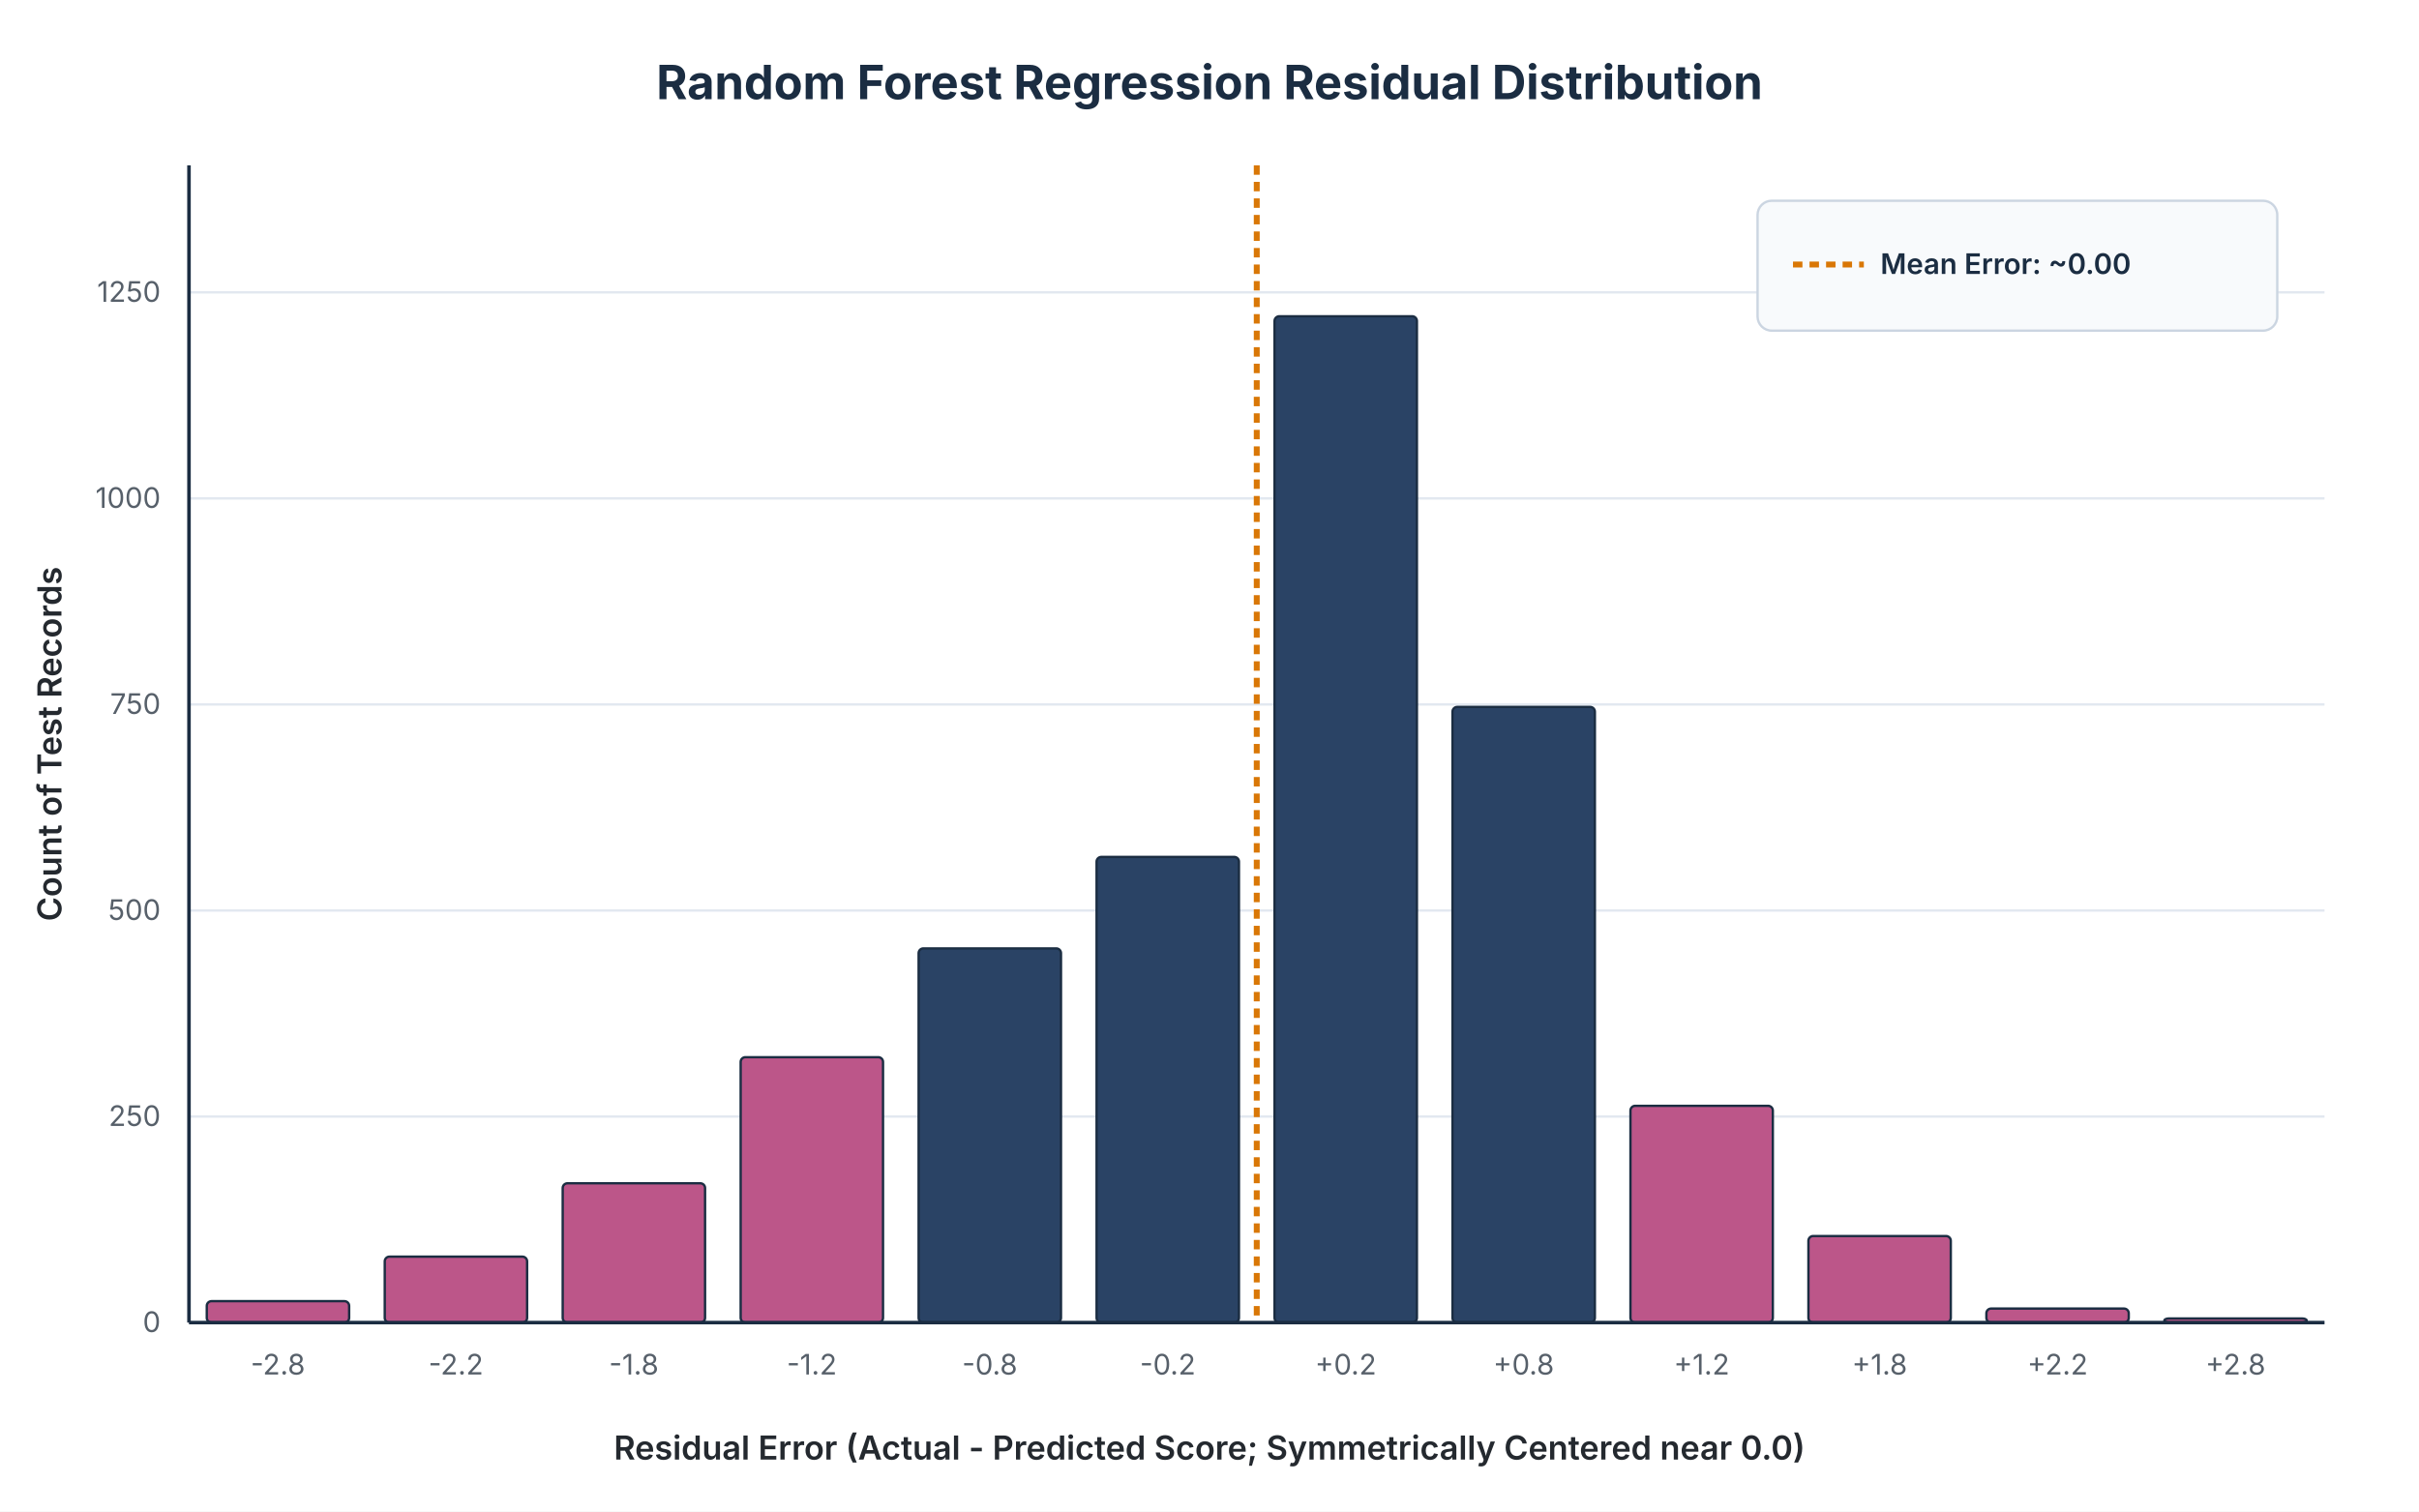
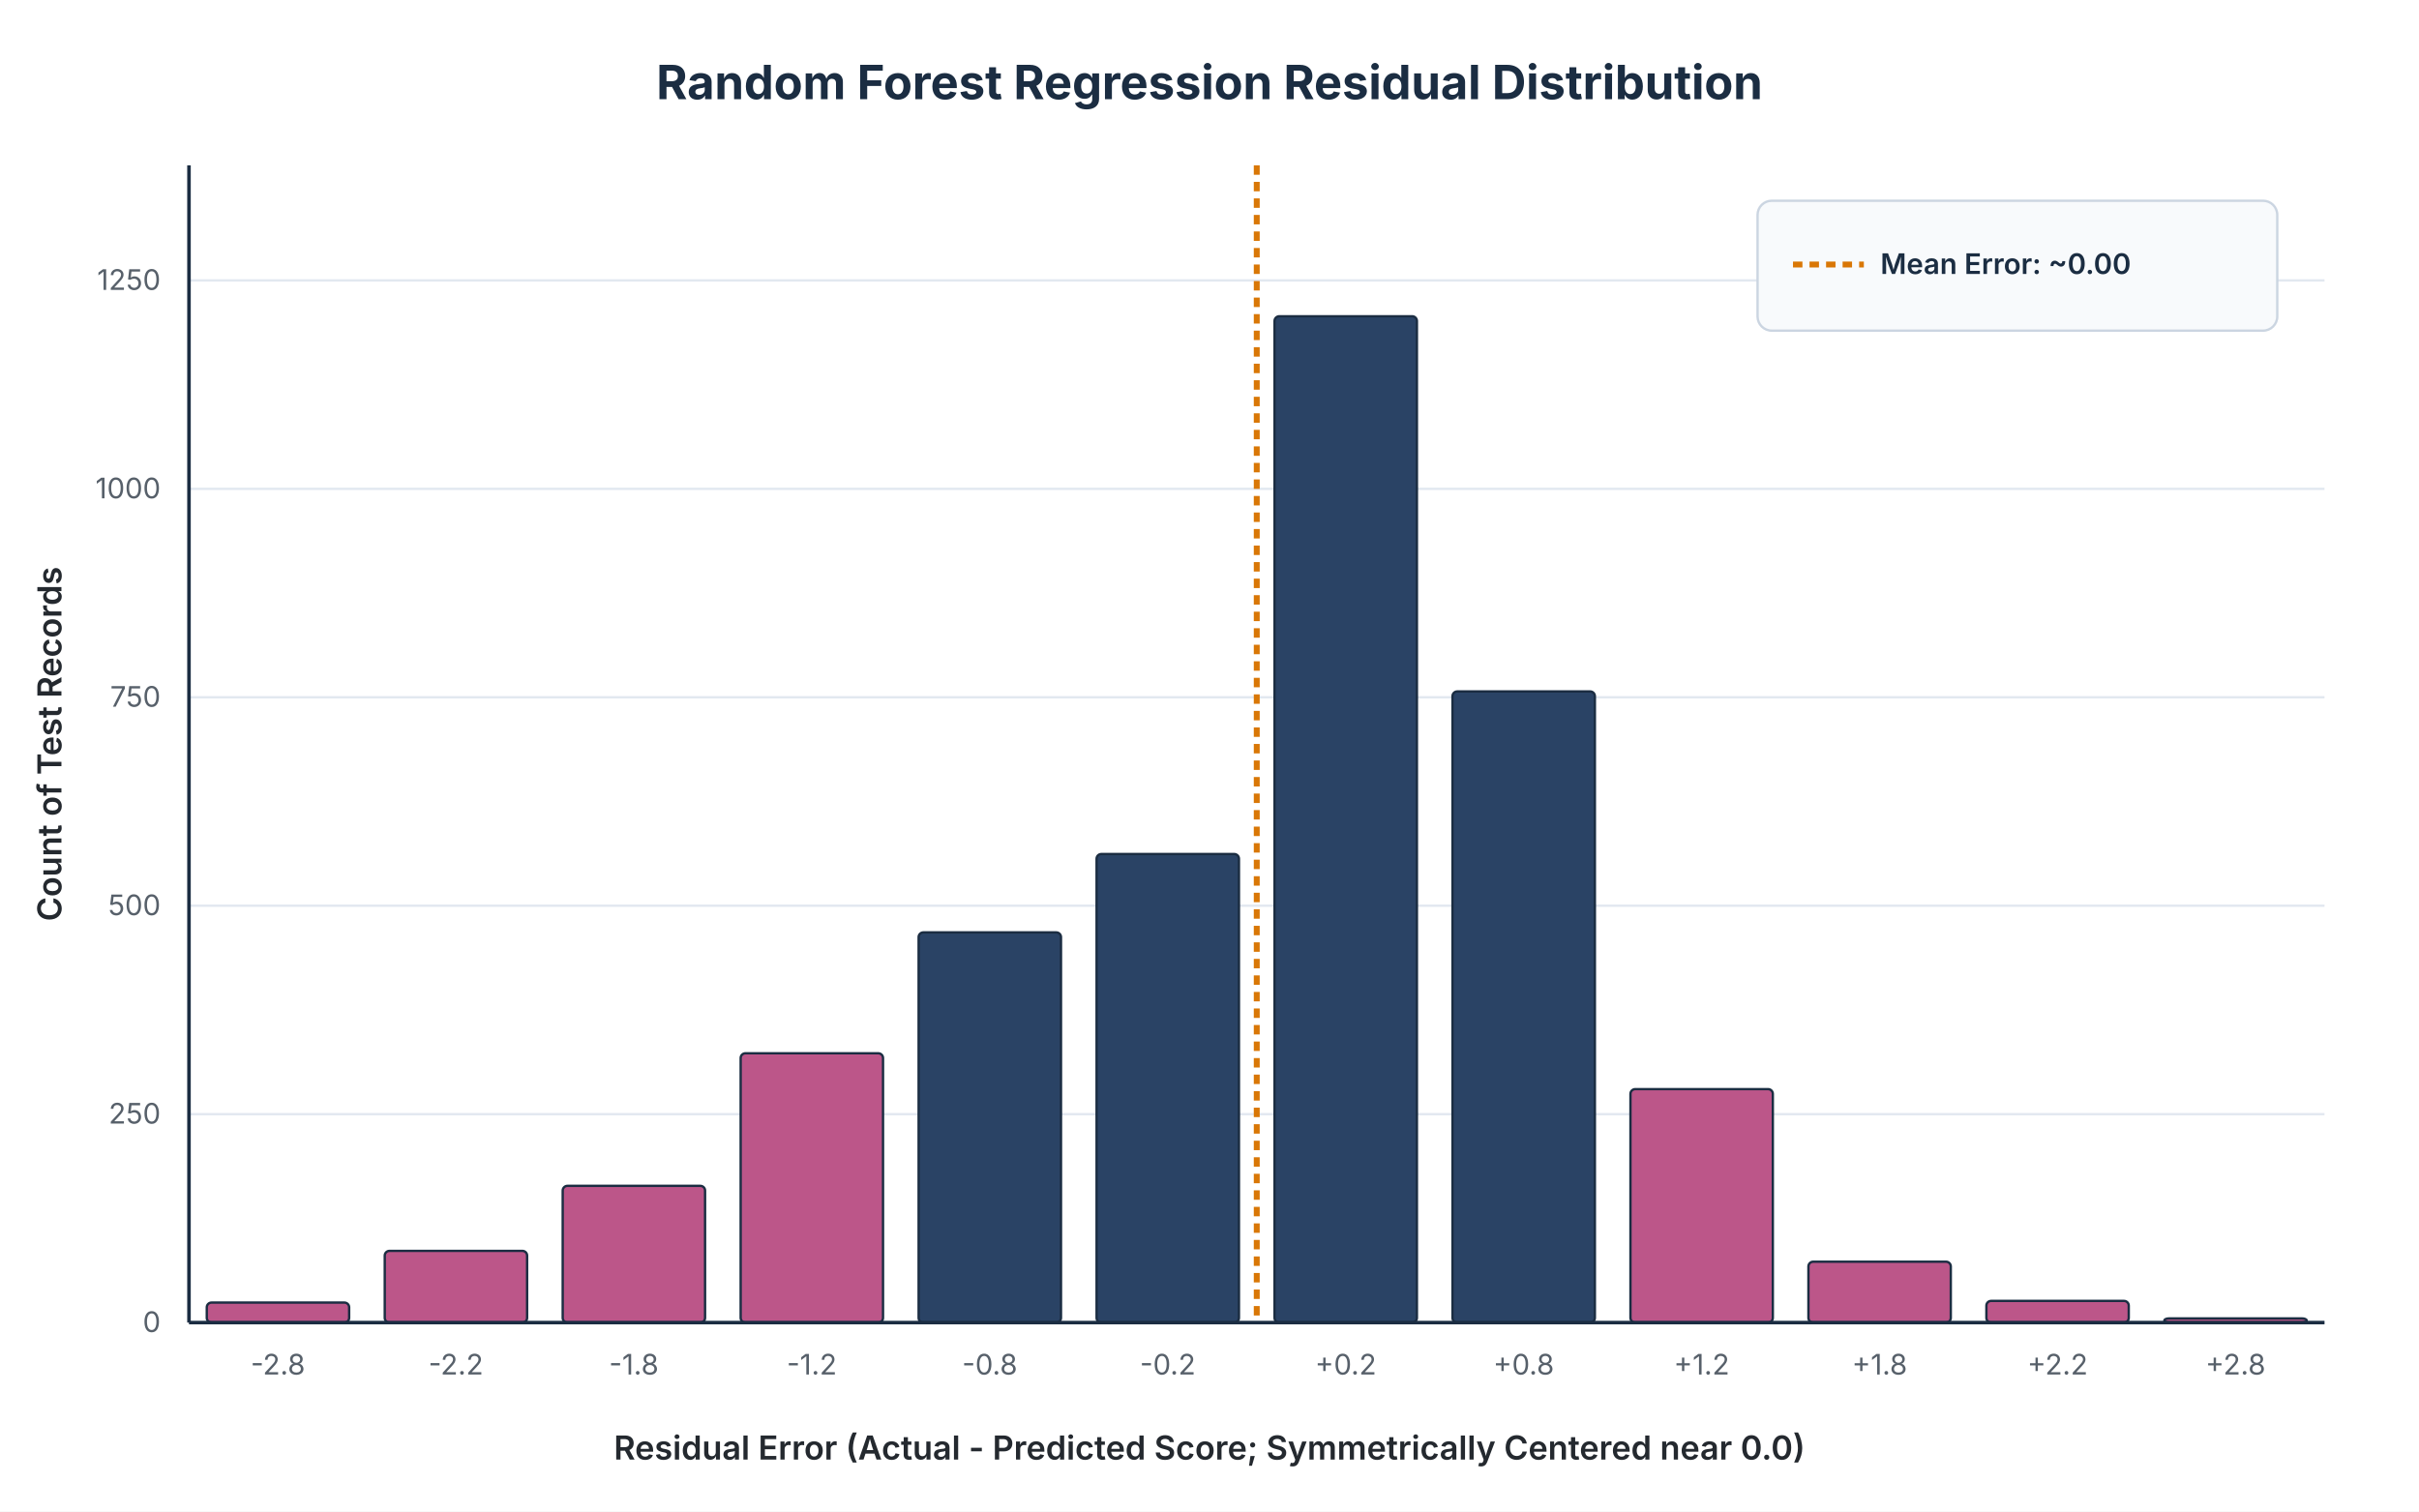
<svg xmlns="http://www.w3.org/2000/svg" width="1024" height="640" viewBox="0 0 1024 640">
  <rect width="1024" height="640" fill="#ffffff" />
  <text x="512.0" y="42" font-family="-apple-system, sans-serif" font-size="20" font-weight="700" text-anchor="middle" fill="#1b2d42">Random Forest Regression Residual Distribution</text>
  <line x1="80" y1="560.0" x2="984" y2="560.0" stroke="#e2e8f0" stroke-width="1" />
  <text x="68" y="564.0" font-family="-apple-system, sans-serif" font-size="12" text-anchor="end" fill="#57606a">0</text>
-   <line x1="80" y1="472.759" x2="984" y2="472.759" stroke="#e2e8f0" stroke-width="1" />
-   <text x="68" y="476.759" font-family="-apple-system, sans-serif" font-size="12" text-anchor="end" fill="#57606a">250</text>
-   <line x1="80" y1="385.517" x2="984" y2="385.517" stroke="#e2e8f0" stroke-width="1" />
-   <text x="68" y="389.517" font-family="-apple-system, sans-serif" font-size="12" text-anchor="end" fill="#57606a">500</text>
-   <line x1="80" y1="298.276" x2="984" y2="298.276" stroke="#e2e8f0" stroke-width="1" />
-   <text x="68" y="302.276" font-family="-apple-system, sans-serif" font-size="12" text-anchor="end" fill="#57606a">750</text>
-   <line x1="80" y1="211.034" x2="984" y2="211.034" stroke="#e2e8f0" stroke-width="1" />
-   <text x="68" y="215.034" font-family="-apple-system, sans-serif" font-size="12" text-anchor="end" fill="#57606a">1000</text>
-   <line x1="80" y1="123.793" x2="984" y2="123.793" stroke="#e2e8f0" stroke-width="1" />
-   <text x="68" y="127.793" font-family="-apple-system, sans-serif" font-size="12" text-anchor="end" fill="#57606a">1250</text>
-   <rect x="87.533" y="550.927" width="60.267" height="9.073" fill="#bc5689" rx="2" stroke="#1b2d42" stroke-width="1" />
+   <line x1="80" y1="471.747" x2="984" y2="471.747" stroke="#e2e8f0" stroke-width="1" />
+   <text x="68" y="475.747" font-family="-apple-system, sans-serif" font-size="12" text-anchor="end" fill="#57606a">250</text>
+   <line x1="80" y1="383.493" x2="984" y2="383.493" stroke="#e2e8f0" stroke-width="1" />
+   <text x="68" y="387.493" font-family="-apple-system, sans-serif" font-size="12" text-anchor="end" fill="#57606a">500</text>
+   <line x1="80" y1="295.24" x2="984" y2="295.24" stroke="#e2e8f0" stroke-width="1" />
+   <text x="68" y="299.24" font-family="-apple-system, sans-serif" font-size="12" text-anchor="end" fill="#57606a">750</text>
+   <line x1="80" y1="206.987" x2="984" y2="206.987" stroke="#e2e8f0" stroke-width="1" />
+   <text x="68" y="210.987" font-family="-apple-system, sans-serif" font-size="12" text-anchor="end" fill="#57606a">1000</text>
+   <line x1="80" y1="118.733" x2="984" y2="118.733" stroke="#e2e8f0" stroke-width="1" />
+   <text x="68" y="122.733" font-family="-apple-system, sans-serif" font-size="12" text-anchor="end" fill="#57606a">1250</text>
+   <rect x="87.533" y="551.528" width="60.267" height="8.472" fill="#bc5689" rx="2" stroke="#1b2d42" stroke-width="1" />
  <text x="117.667" y="582" font-family="-apple-system, sans-serif" font-size="12" text-anchor="middle" fill="#57606a">-2.8</text>
-   <rect x="162.867" y="532.083" width="60.267" height="27.917" fill="#bc5689" rx="2" stroke="#1b2d42" stroke-width="1" />
+   <rect x="162.867" y="529.641" width="60.267" height="30.359" fill="#bc5689" rx="2" stroke="#1b2d42" stroke-width="1" />
  <text x="193" y="582" font-family="-apple-system, sans-serif" font-size="12" text-anchor="middle" fill="#57606a">-2.2</text>
-   <rect x="238.2" y="501.025" width="60.267" height="58.975" fill="#bc5689" rx="2" stroke="#1b2d42" stroke-width="1" />
+   <rect x="238.2" y="502.106" width="60.267" height="57.894" fill="#bc5689" rx="2" stroke="#1b2d42" stroke-width="1" />
  <text x="268.333" y="582" font-family="-apple-system, sans-serif" font-size="12" text-anchor="middle" fill="#57606a">-1.8</text>
-   <rect x="313.533" y="447.633" width="60.267" height="112.367" fill="#bc5689" rx="2" stroke="#1b2d42" stroke-width="1" />
+   <rect x="313.533" y="445.977" width="60.267" height="114.023" fill="#bc5689" rx="2" stroke="#1b2d42" stroke-width="1" />
  <text x="343.667" y="582" font-family="-apple-system, sans-serif" font-size="12" text-anchor="middle" fill="#57606a">-1.2</text>
-   <rect x="388.867" y="401.57" width="60.267" height="158.43" fill="#2a4365" rx="2" stroke="#1b2d42" stroke-width="1" />
+   <rect x="388.867" y="394.79" width="60.267" height="165.21" fill="#2a4365" rx="2" stroke="#1b2d42" stroke-width="1" />
  <text x="419.0" y="582" font-family="-apple-system, sans-serif" font-size="12" text-anchor="middle" fill="#57606a">-0.8</text>
-   <rect x="464.2" y="362.834" width="60.267" height="197.166" fill="#2a4365" rx="2" stroke="#1b2d42" stroke-width="1" />
+   <rect x="464.2" y="361.607" width="60.267" height="198.393" fill="#2a4365" rx="2" stroke="#1b2d42" stroke-width="1" />
  <text x="494.333" y="582" font-family="-apple-system, sans-serif" font-size="12" text-anchor="middle" fill="#57606a">-0.2</text>
  <rect x="539.533" y="133.913" width="60.267" height="426.087" fill="#2a4365" rx="2" stroke="#1b2d42" stroke-width="1" />
  <text x="569.667" y="582" font-family="-apple-system, sans-serif" font-size="12" text-anchor="middle" fill="#57606a">+0.2</text>
-   <rect x="614.867" y="299.323" width="60.267" height="260.677" fill="#2a4365" rx="2" stroke="#1b2d42" stroke-width="1" />
+   <rect x="614.867" y="292.769" width="60.267" height="267.231" fill="#2a4365" rx="2" stroke="#1b2d42" stroke-width="1" />
  <text x="645" y="582" font-family="-apple-system, sans-serif" font-size="12" text-anchor="middle" fill="#57606a">+0.8</text>
-   <rect x="690.2" y="468.222" width="60.267" height="91.778" fill="#bc5689" rx="2" stroke="#1b2d42" stroke-width="1" />
+   <rect x="690.2" y="461.156" width="60.267" height="98.844" fill="#bc5689" rx="2" stroke="#1b2d42" stroke-width="1" />
  <text x="720.333" y="582" font-family="-apple-system, sans-serif" font-size="12" text-anchor="middle" fill="#57606a">+1.2</text>
-   <rect x="765.533" y="523.359" width="60.267" height="36.641" fill="#bc5689" rx="2" stroke="#1b2d42" stroke-width="1" />
+   <rect x="765.533" y="534.23" width="60.267" height="25.77" fill="#bc5689" rx="2" stroke="#1b2d42" stroke-width="1" />
  <text x="795.667" y="582" font-family="-apple-system, sans-serif" font-size="12" text-anchor="middle" fill="#57606a">+1.8</text>
-   <rect x="840.867" y="554.068" width="60.267" height="5.932" fill="#bc5689" rx="2" stroke="#1b2d42" stroke-width="1" />
+   <rect x="840.867" y="550.822" width="60.267" height="9.178" fill="#bc5689" rx="2" stroke="#1b2d42" stroke-width="1" />
  <text x="871" y="582" font-family="-apple-system, sans-serif" font-size="12" text-anchor="middle" fill="#57606a">+2.2</text>
-   <rect x="916.2" y="558.255" width="60.267" height="1.745" fill="#bc5689" rx="2" stroke="#1b2d42" stroke-width="1" />
+   <rect x="916.2" y="558.235" width="60.267" height="1.765" fill="#bc5689" rx="2" stroke="#1b2d42" stroke-width="1" />
  <text x="946.333" y="582" font-family="-apple-system, sans-serif" font-size="12" text-anchor="middle" fill="#57606a">+2.8</text>
  <line x1="532.0" y1="70" x2="532.0" y2="560" stroke="#d97706" stroke-width="2.5" stroke-dasharray="4,3" />
  <line x1="80" y1="560" x2="984" y2="560" stroke="#1b2d42" stroke-width="1.5" />
  <line x1="80" y1="70" x2="80" y2="560" stroke="#1b2d42" stroke-width="1.5" />
  <text x="512.0" y="618" font-family="-apple-system, sans-serif" font-size="14" font-weight="600" text-anchor="middle" fill="#24292f">Residual Error (Actual - Predicted Score; Symmetrically Centered near 0.0)</text>
  <text x="26" y="315.0" font-family="-apple-system, sans-serif" font-size="14" font-weight="600" text-anchor="middle" fill="#24292f" transform="rotate(-90 26 315.0)">Count of Test Records</text>
  <rect x="744" y="85" width="220" height="55" fill="#f8fafc" stroke="#cbd5e1" rx="6" />
  <line x1="759" y1="112" x2="789" y2="112" stroke="#d97706" stroke-width="2.5" stroke-dasharray="4,3" />
  <text x="796" y="116" font-family="-apple-system, sans-serif" font-size="12" font-weight="600" fill="#1b2d42">Mean Error: ~0.00</text>
</svg>
